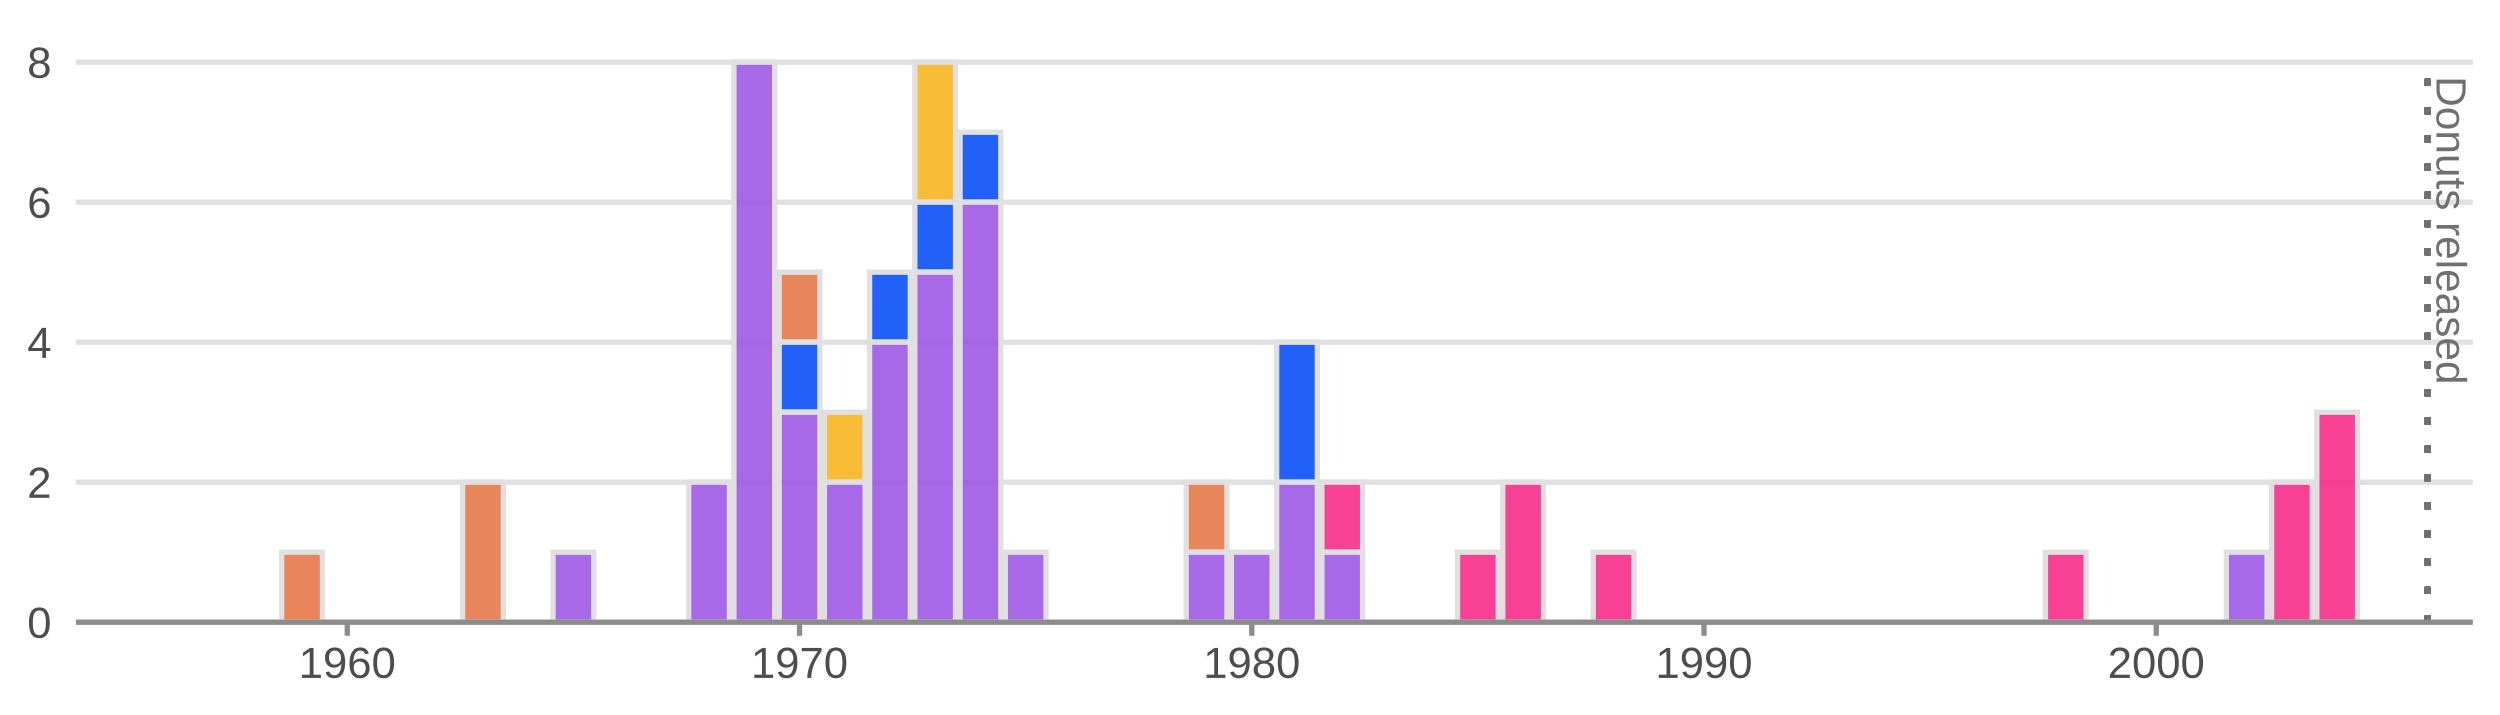
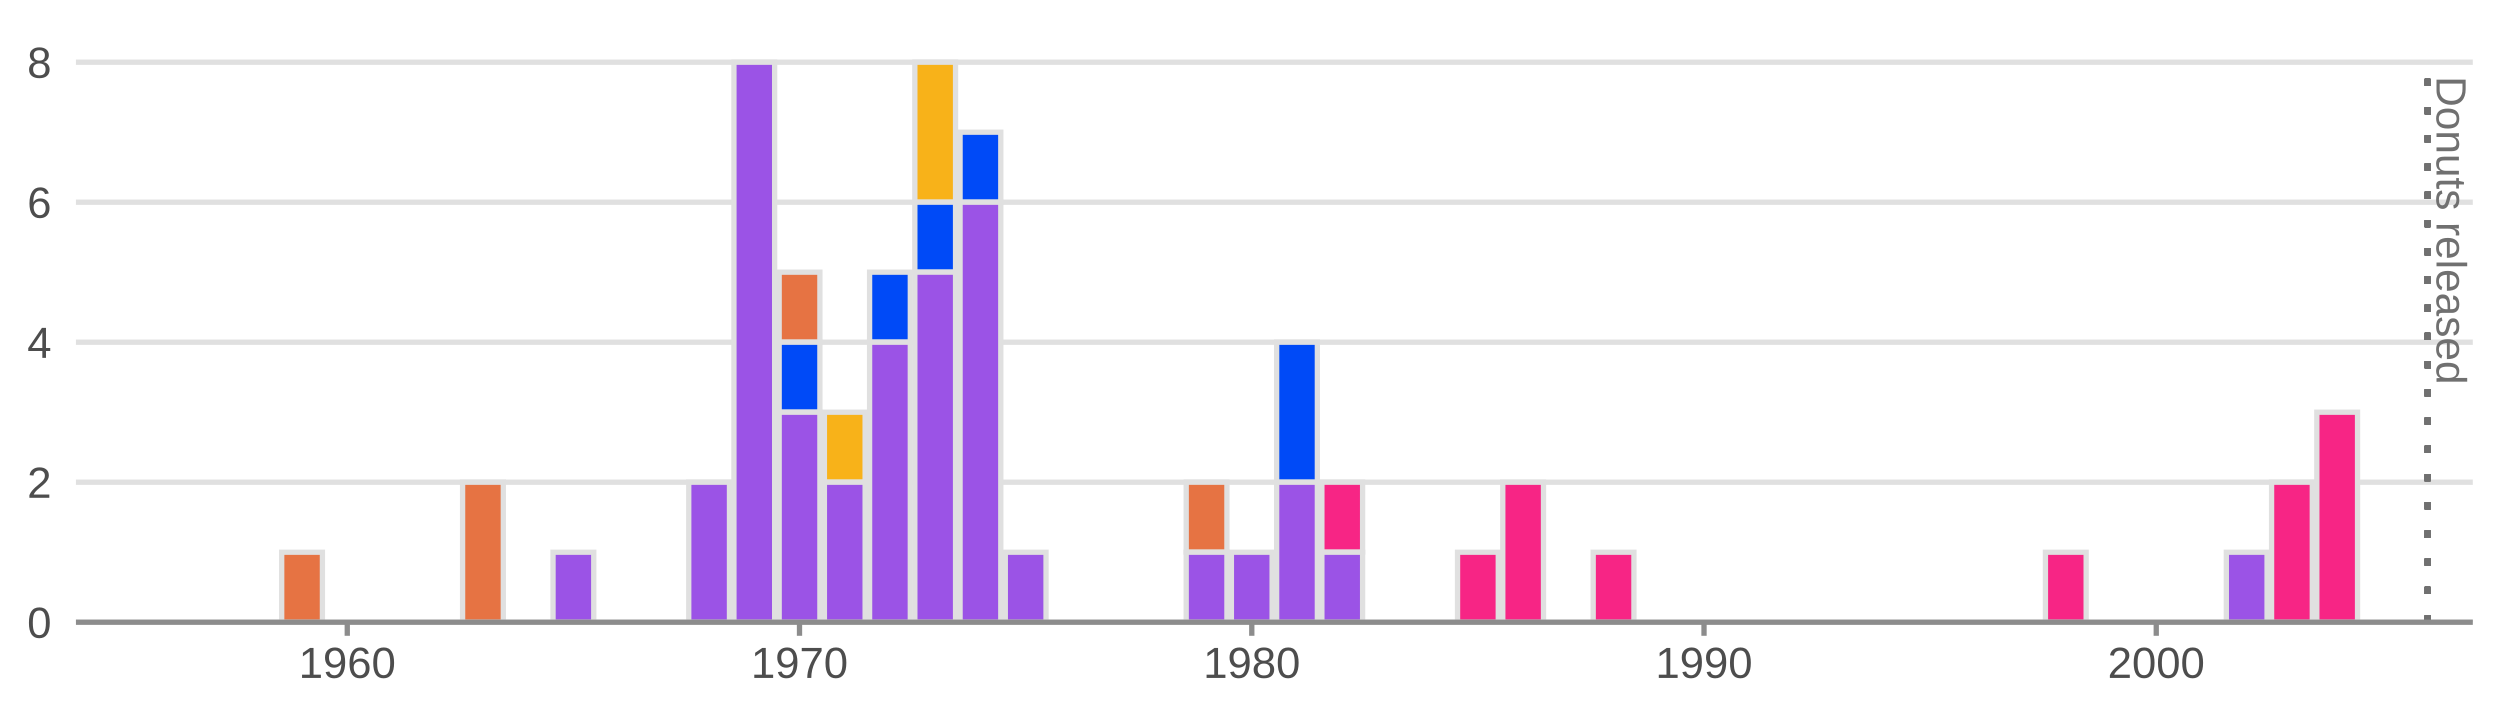
<svg xmlns="http://www.w3.org/2000/svg" class="svglite" width="504.00pt" height="144.00pt" viewBox="0 0 504.00 144.00">
  <defs>
    <style type="text/css">
    .svglite line, .svglite polyline, .svglite polygon, .svglite path, .svglite rect, .svglite circle {
      fill: none;
      stroke: #000000;
      stroke-linecap: round;
      stroke-linejoin: round;
      stroke-miterlimit: 10.00;
    }
    .svglite text {
      white-space: pre;
    }
  </style>
  </defs>
  <rect width="100%" height="100%" style="stroke: none; fill: none;" />
  <defs>
    <clipPath id="cpMC4wMHw1MDQuMDB8MC4wMHwxNDQuMDA=">
      <rect x="0.00" y="0.00" width="504.00" height="144.00" />
    </clipPath>
  </defs>
  <g clip-path="url(#cpMC4wMHw1MDQuMDB8MC4wMHwxNDQuMDA=)">
</g>
  <defs>
    <clipPath id="cpMTUuMzF8NDk4LjUyfDUuNDh8MTI1LjQ0">
      <rect x="15.31" y="5.48" width="483.21" height="119.96" />
    </clipPath>
  </defs>
  <g clip-path="url(#cpMTUuMzF8NDk4LjUyfDUuNDh8MTI1LjQ0)">
    <polyline points="15.31,125.44 498.52,125.44 " style="stroke-width: 1.07; stroke: #E0E0E0; stroke-linecap: butt;" />
    <polyline points="15.31,97.21 498.52,97.21 " style="stroke-width: 1.07; stroke: #E0E0E0; stroke-linecap: butt;" />
    <polyline points="15.31,68.99 498.52,68.99 " style="stroke-width: 1.07; stroke: #E0E0E0; stroke-linecap: butt;" />
    <polyline points="15.31,40.76 498.52,40.76 " style="stroke-width: 1.07; stroke: #E0E0E0; stroke-linecap: butt;" />
    <polyline points="15.31,12.54 498.52,12.54 " style="stroke-width: 1.07; stroke: #E0E0E0; stroke-linecap: butt;" />
-     <rect x="56.79" y="111.33" width="8.21" height="14.11" style="stroke-width: 1.07; stroke: #E0E0E0; stroke-linecap: butt; stroke-linejoin: miter; fill: #E67343; fill-opacity: 0.87;" />
-     <rect x="93.26" y="97.21" width="8.21" height="28.23" style="stroke-width: 1.07; stroke: #E0E0E0; stroke-linecap: butt; stroke-linejoin: miter; fill: #E67343; fill-opacity: 0.87;" />
-     <rect x="157.08" y="54.87" width="8.21" height="14.11" style="stroke-width: 1.07; stroke: #E0E0E0; stroke-linecap: butt; stroke-linejoin: miter; fill: #E67343; fill-opacity: 0.87;" />
-     <rect x="239.14" y="97.21" width="8.21" height="14.11" style="stroke-width: 1.07; stroke: #E0E0E0; stroke-linecap: butt; stroke-linejoin: miter; fill: #E67343; fill-opacity: 0.87;" />
-     <rect x="266.49" y="97.21" width="8.21" height="14.11" style="stroke-width: 1.07; stroke: #E0E0E0; stroke-linecap: butt; stroke-linejoin: miter; fill: #F72585; fill-opacity: 0.87;" />
-     <rect x="293.84" y="111.33" width="8.21" height="14.11" style="stroke-width: 1.07; stroke: #E0E0E0; stroke-linecap: butt; stroke-linejoin: miter; fill: #F72585; fill-opacity: 0.87;" />
-     <rect x="302.96" y="97.21" width="8.21" height="28.23" style="stroke-width: 1.07; stroke: #E0E0E0; stroke-linecap: butt; stroke-linejoin: miter; fill: #F72585; fill-opacity: 0.87;" />
-     <rect x="321.19" y="111.33" width="8.21" height="14.11" style="stroke-width: 1.07; stroke: #E0E0E0; stroke-linecap: butt; stroke-linejoin: miter; fill: #F72585; fill-opacity: 0.87;" />
-     <rect x="412.36" y="111.33" width="8.21" height="14.11" style="stroke-width: 1.07; stroke: #E0E0E0; stroke-linecap: butt; stroke-linejoin: miter; fill: #F72585; fill-opacity: 0.87;" />
-     <rect x="457.95" y="97.21" width="8.21" height="28.23" style="stroke-width: 1.07; stroke: #E0E0E0; stroke-linecap: butt; stroke-linejoin: miter; fill: #F72585; fill-opacity: 0.87;" />
-     <rect x="467.07" y="83.10" width="8.21" height="42.34" style="stroke-width: 1.07; stroke: #E0E0E0; stroke-linecap: butt; stroke-linejoin: miter; fill: #F72585; fill-opacity: 0.87;" />
-     <rect x="166.20" y="83.10" width="8.21" height="14.11" style="stroke-width: 1.07; stroke: #E0E0E0; stroke-linecap: butt; stroke-linejoin: miter; fill: #F8B219; fill-opacity: 0.87;" />
-     <rect x="184.43" y="12.54" width="8.21" height="28.23" style="stroke-width: 1.07; stroke: #E0E0E0; stroke-linecap: butt; stroke-linejoin: miter; fill: #F8B219; fill-opacity: 0.87;" />
-     <rect x="157.08" y="68.99" width="8.21" height="14.11" style="stroke-width: 1.07; stroke: #E0E0E0; stroke-linecap: butt; stroke-linejoin: miter; fill: #004AF7; fill-opacity: 0.87;" />
-     <rect x="175.31" y="54.87" width="8.21" height="14.11" style="stroke-width: 1.07; stroke: #E0E0E0; stroke-linecap: butt; stroke-linejoin: miter; fill: #004AF7; fill-opacity: 0.87;" />
-     <rect x="184.43" y="40.76" width="8.21" height="14.11" style="stroke-width: 1.07; stroke: #E0E0E0; stroke-linecap: butt; stroke-linejoin: miter; fill: #004AF7; fill-opacity: 0.87;" />
-     <rect x="193.55" y="26.65" width="8.21" height="14.11" style="stroke-width: 1.07; stroke: #E0E0E0; stroke-linecap: butt; stroke-linejoin: miter; fill: #004AF7; fill-opacity: 0.87;" />
-     <rect x="257.37" y="68.99" width="8.21" height="28.23" style="stroke-width: 1.07; stroke: #E0E0E0; stroke-linecap: butt; stroke-linejoin: miter; fill: #004AF7; fill-opacity: 0.87;" />
-     <rect x="111.49" y="111.33" width="8.21" height="14.11" style="stroke-width: 1.07; stroke: #E0E0E0; stroke-linecap: butt; stroke-linejoin: miter; fill: #9B53E6; fill-opacity: 0.87;" />
-     <rect x="138.85" y="97.21" width="8.21" height="28.23" style="stroke-width: 1.07; stroke: #E0E0E0; stroke-linecap: butt; stroke-linejoin: miter; fill: #9B53E6; fill-opacity: 0.87;" />
-     <rect x="147.96" y="12.54" width="8.21" height="112.90" style="stroke-width: 1.07; stroke: #E0E0E0; stroke-linecap: butt; stroke-linejoin: miter; fill: #9B53E6; fill-opacity: 0.87;" />
-     <rect x="157.08" y="83.10" width="8.21" height="42.34" style="stroke-width: 1.07; stroke: #E0E0E0; stroke-linecap: butt; stroke-linejoin: miter; fill: #9B53E6; fill-opacity: 0.87;" />
-     <rect x="166.20" y="97.21" width="8.21" height="28.23" style="stroke-width: 1.07; stroke: #E0E0E0; stroke-linecap: butt; stroke-linejoin: miter; fill: #9B53E6; fill-opacity: 0.87;" />
-     <rect x="175.31" y="68.99" width="8.21" height="56.45" style="stroke-width: 1.07; stroke: #E0E0E0; stroke-linecap: butt; stroke-linejoin: miter; fill: #9B53E6; fill-opacity: 0.87;" />
-     <rect x="184.43" y="54.87" width="8.21" height="70.56" style="stroke-width: 1.07; stroke: #E0E0E0; stroke-linecap: butt; stroke-linejoin: miter; fill: #9B53E6; fill-opacity: 0.87;" />
-     <rect x="193.55" y="40.76" width="8.21" height="84.68" style="stroke-width: 1.07; stroke: #E0E0E0; stroke-linecap: butt; stroke-linejoin: miter; fill: #9B53E6; fill-opacity: 0.87;" />
-     <rect x="202.67" y="111.33" width="8.21" height="14.11" style="stroke-width: 1.07; stroke: #E0E0E0; stroke-linecap: butt; stroke-linejoin: miter; fill: #9B53E6; fill-opacity: 0.87;" />
-     <rect x="239.14" y="111.33" width="8.21" height="14.11" style="stroke-width: 1.07; stroke: #E0E0E0; stroke-linecap: butt; stroke-linejoin: miter; fill: #9B53E6; fill-opacity: 0.87;" />
-     <rect x="248.25" y="111.33" width="8.21" height="14.11" style="stroke-width: 1.07; stroke: #E0E0E0; stroke-linecap: butt; stroke-linejoin: miter; fill: #9B53E6; fill-opacity: 0.87;" />
-     <rect x="257.37" y="97.21" width="8.21" height="28.23" style="stroke-width: 1.07; stroke: #E0E0E0; stroke-linecap: butt; stroke-linejoin: miter; fill: #9B53E6; fill-opacity: 0.87;" />
-     <rect x="266.49" y="111.33" width="8.21" height="14.11" style="stroke-width: 1.07; stroke: #E0E0E0; stroke-linecap: butt; stroke-linejoin: miter; fill: #9B53E6; fill-opacity: 0.87;" />
-     <rect x="448.83" y="111.33" width="8.21" height="14.11" style="stroke-width: 1.07; stroke: #E0E0E0; stroke-linecap: butt; stroke-linejoin: miter; fill: #9B53E6; fill-opacity: 0.87;" />
+     <rect x="56.79" y="111.33" width="8.21" height="14.11" style="stroke-width: 1.07; stroke: #E0E0E0; stroke-linecap: butt; stroke-linejoin: miter; fill: #E67343;" />
+     <rect x="93.26" y="97.21" width="8.21" height="28.23" style="stroke-width: 1.07; stroke: #E0E0E0; stroke-linecap: butt; stroke-linejoin: miter; fill: #E67343;" />
+     <rect x="157.08" y="54.87" width="8.21" height="14.11" style="stroke-width: 1.07; stroke: #E0E0E0; stroke-linecap: butt; stroke-linejoin: miter; fill: #E67343;" />
+     <rect x="239.14" y="97.21" width="8.21" height="14.11" style="stroke-width: 1.07; stroke: #E0E0E0; stroke-linecap: butt; stroke-linejoin: miter; fill: #E67343;" />
+     <rect x="266.49" y="97.21" width="8.21" height="14.11" style="stroke-width: 1.07; stroke: #E0E0E0; stroke-linecap: butt; stroke-linejoin: miter; fill: #F72585;" />
+     <rect x="293.84" y="111.33" width="8.21" height="14.11" style="stroke-width: 1.07; stroke: #E0E0E0; stroke-linecap: butt; stroke-linejoin: miter; fill: #F72585;" />
+     <rect x="302.96" y="97.21" width="8.21" height="28.23" style="stroke-width: 1.07; stroke: #E0E0E0; stroke-linecap: butt; stroke-linejoin: miter; fill: #F72585;" />
+     <rect x="321.19" y="111.33" width="8.21" height="14.11" style="stroke-width: 1.07; stroke: #E0E0E0; stroke-linecap: butt; stroke-linejoin: miter; fill: #F72585;" />
+     <rect x="412.36" y="111.33" width="8.21" height="14.11" style="stroke-width: 1.07; stroke: #E0E0E0; stroke-linecap: butt; stroke-linejoin: miter; fill: #F72585;" />
+     <rect x="457.95" y="97.21" width="8.21" height="28.23" style="stroke-width: 1.07; stroke: #E0E0E0; stroke-linecap: butt; stroke-linejoin: miter; fill: #F72585;" />
+     <rect x="467.07" y="83.10" width="8.21" height="42.34" style="stroke-width: 1.07; stroke: #E0E0E0; stroke-linecap: butt; stroke-linejoin: miter; fill: #F72585;" />
+     <rect x="166.20" y="83.10" width="8.21" height="14.11" style="stroke-width: 1.07; stroke: #E0E0E0; stroke-linecap: butt; stroke-linejoin: miter; fill: #F8B219;" />
+     <rect x="184.43" y="12.54" width="8.21" height="28.23" style="stroke-width: 1.07; stroke: #E0E0E0; stroke-linecap: butt; stroke-linejoin: miter; fill: #F8B219;" />
+     <rect x="157.08" y="68.99" width="8.21" height="14.11" style="stroke-width: 1.07; stroke: #E0E0E0; stroke-linecap: butt; stroke-linejoin: miter; fill: #004AF7;" />
+     <rect x="175.31" y="54.87" width="8.21" height="14.11" style="stroke-width: 1.07; stroke: #E0E0E0; stroke-linecap: butt; stroke-linejoin: miter; fill: #004AF7;" />
+     <rect x="184.43" y="40.76" width="8.21" height="14.11" style="stroke-width: 1.07; stroke: #E0E0E0; stroke-linecap: butt; stroke-linejoin: miter; fill: #004AF7;" />
+     <rect x="193.55" y="26.65" width="8.21" height="14.11" style="stroke-width: 1.07; stroke: #E0E0E0; stroke-linecap: butt; stroke-linejoin: miter; fill: #004AF7;" />
+     <rect x="257.37" y="68.99" width="8.21" height="28.23" style="stroke-width: 1.07; stroke: #E0E0E0; stroke-linecap: butt; stroke-linejoin: miter; fill: #004AF7;" />
+     <rect x="111.49" y="111.33" width="8.21" height="14.11" style="stroke-width: 1.07; stroke: #E0E0E0; stroke-linecap: butt; stroke-linejoin: miter; fill: #9B53E6;" />
+     <rect x="138.85" y="97.21" width="8.21" height="28.23" style="stroke-width: 1.07; stroke: #E0E0E0; stroke-linecap: butt; stroke-linejoin: miter; fill: #9B53E6;" />
+     <rect x="147.96" y="12.54" width="8.21" height="112.90" style="stroke-width: 1.07; stroke: #E0E0E0; stroke-linecap: butt; stroke-linejoin: miter; fill: #9B53E6;" />
+     <rect x="157.08" y="83.10" width="8.21" height="42.34" style="stroke-width: 1.07; stroke: #E0E0E0; stroke-linecap: butt; stroke-linejoin: miter; fill: #9B53E6;" />
+     <rect x="166.20" y="97.21" width="8.21" height="28.23" style="stroke-width: 1.07; stroke: #E0E0E0; stroke-linecap: butt; stroke-linejoin: miter; fill: #9B53E6;" />
+     <rect x="175.31" y="68.99" width="8.21" height="56.45" style="stroke-width: 1.07; stroke: #E0E0E0; stroke-linecap: butt; stroke-linejoin: miter; fill: #9B53E6;" />
+     <rect x="184.43" y="54.87" width="8.21" height="70.56" style="stroke-width: 1.07; stroke: #E0E0E0; stroke-linecap: butt; stroke-linejoin: miter; fill: #9B53E6;" />
+     <rect x="193.55" y="40.76" width="8.21" height="84.68" style="stroke-width: 1.07; stroke: #E0E0E0; stroke-linecap: butt; stroke-linejoin: miter; fill: #9B53E6;" />
+     <rect x="202.67" y="111.33" width="8.21" height="14.11" style="stroke-width: 1.07; stroke: #E0E0E0; stroke-linecap: butt; stroke-linejoin: miter; fill: #9B53E6;" />
+     <rect x="239.14" y="111.33" width="8.21" height="14.11" style="stroke-width: 1.07; stroke: #E0E0E0; stroke-linecap: butt; stroke-linejoin: miter; fill: #9B53E6;" />
+     <rect x="248.25" y="111.33" width="8.21" height="14.11" style="stroke-width: 1.07; stroke: #E0E0E0; stroke-linecap: butt; stroke-linejoin: miter; fill: #9B53E6;" />
+     <rect x="257.37" y="97.21" width="8.21" height="28.23" style="stroke-width: 1.07; stroke: #E0E0E0; stroke-linecap: butt; stroke-linejoin: miter; fill: #9B53E6;" />
+     <rect x="266.49" y="111.33" width="8.21" height="14.11" style="stroke-width: 1.07; stroke: #E0E0E0; stroke-linecap: butt; stroke-linejoin: miter; fill: #9B53E6;" />
+     <rect x="448.83" y="111.33" width="8.21" height="14.11" style="stroke-width: 1.07; stroke: #E0E0E0; stroke-linecap: butt; stroke-linejoin: miter; fill: #9B53E6;" />
    <line x1="489.40" y1="125.44" x2="489.40" y2="12.54" style="stroke-width: 1.07; stroke: #707070; stroke-dasharray: 1.42,4.27; stroke-linecap: butt;" />
    <line x1="489.40" y1="125.44" x2="489.40" y2="12.54" style="stroke-width: 1.07; stroke: #707070; stroke-dasharray: 1.42,4.27; stroke-linecap: butt;" />
    <line x1="489.40" y1="125.44" x2="489.40" y2="12.54" style="stroke-width: 1.07; stroke: #707070; stroke-dasharray: 1.42,4.27; stroke-linecap: butt;" />
    <line x1="489.40" y1="125.44" x2="489.40" y2="12.54" style="stroke-width: 1.07; stroke: #707070; stroke-dasharray: 1.42,4.27; stroke-linecap: butt;" />
    <line x1="489.40" y1="125.44" x2="489.40" y2="12.54" style="stroke-width: 1.07; stroke: #707070; stroke-dasharray: 1.42,4.27; stroke-linecap: butt;" />
    <line x1="489.40" y1="125.44" x2="489.40" y2="12.54" style="stroke-width: 1.07; stroke: #707070; stroke-dasharray: 1.42,4.27; stroke-linecap: butt;" />
    <line x1="489.40" y1="125.44" x2="489.40" y2="12.54" style="stroke-width: 1.07; stroke: #707070; stroke-dasharray: 1.42,4.27; stroke-linecap: butt;" />
    <line x1="489.40" y1="125.44" x2="489.40" y2="12.54" style="stroke-width: 1.07; stroke: #707070; stroke-dasharray: 1.42,4.27; stroke-linecap: butt;" />
    <line x1="489.40" y1="125.44" x2="489.40" y2="12.54" style="stroke-width: 1.07; stroke: #707070; stroke-dasharray: 1.42,4.27; stroke-linecap: butt;" />
    <line x1="489.40" y1="125.44" x2="489.40" y2="12.54" style="stroke-width: 1.07; stroke: #707070; stroke-dasharray: 1.42,4.27; stroke-linecap: butt;" />
    <line x1="489.40" y1="125.44" x2="489.40" y2="12.54" style="stroke-width: 1.07; stroke: #707070; stroke-dasharray: 1.42,4.27; stroke-linecap: butt;" />
    <line x1="489.40" y1="125.44" x2="489.40" y2="12.54" style="stroke-width: 1.07; stroke: #707070; stroke-dasharray: 1.42,4.27; stroke-linecap: butt;" />
    <line x1="489.40" y1="125.44" x2="489.40" y2="12.54" style="stroke-width: 1.07; stroke: #707070; stroke-dasharray: 1.42,4.27; stroke-linecap: butt;" />
    <line x1="489.40" y1="125.44" x2="489.40" y2="12.54" style="stroke-width: 1.07; stroke: #707070; stroke-dasharray: 1.42,4.27; stroke-linecap: butt;" />
    <line x1="489.40" y1="125.44" x2="489.40" y2="12.54" style="stroke-width: 1.07; stroke: #707070; stroke-dasharray: 1.42,4.27; stroke-linecap: butt;" />
    <line x1="489.40" y1="125.44" x2="489.40" y2="12.54" style="stroke-width: 1.07; stroke: #707070; stroke-dasharray: 1.42,4.27; stroke-linecap: butt;" />
    <line x1="489.40" y1="125.44" x2="489.40" y2="12.54" style="stroke-width: 1.07; stroke: #707070; stroke-dasharray: 1.42,4.27; stroke-linecap: butt;" />
    <line x1="489.40" y1="125.44" x2="489.40" y2="12.54" style="stroke-width: 1.07; stroke: #707070; stroke-dasharray: 1.42,4.27; stroke-linecap: butt;" />
    <line x1="489.40" y1="125.44" x2="489.40" y2="12.54" style="stroke-width: 1.07; stroke: #707070; stroke-dasharray: 1.42,4.27; stroke-linecap: butt;" />
    <line x1="489.40" y1="125.44" x2="489.40" y2="12.54" style="stroke-width: 1.07; stroke: #707070; stroke-dasharray: 1.42,4.27; stroke-linecap: butt;" />
    <line x1="489.40" y1="125.44" x2="489.40" y2="12.54" style="stroke-width: 1.07; stroke: #707070; stroke-dasharray: 1.42,4.27; stroke-linecap: butt;" />
    <line x1="489.40" y1="125.44" x2="489.40" y2="12.54" style="stroke-width: 1.07; stroke: #707070; stroke-dasharray: 1.42,4.27; stroke-linecap: butt;" />
    <line x1="489.40" y1="125.44" x2="489.40" y2="12.54" style="stroke-width: 1.07; stroke: #707070; stroke-dasharray: 1.42,4.27; stroke-linecap: butt;" />
    <line x1="489.40" y1="125.44" x2="489.40" y2="12.54" style="stroke-width: 1.07; stroke: #707070; stroke-dasharray: 1.42,4.27; stroke-linecap: butt;" />
    <line x1="489.40" y1="125.44" x2="489.40" y2="12.54" style="stroke-width: 1.07; stroke: #707070; stroke-dasharray: 1.42,4.27; stroke-linecap: butt;" />
    <line x1="489.40" y1="125.44" x2="489.40" y2="12.54" style="stroke-width: 1.07; stroke: #707070; stroke-dasharray: 1.42,4.27; stroke-linecap: butt;" />
    <line x1="489.40" y1="125.44" x2="489.40" y2="12.54" style="stroke-width: 1.07; stroke: #707070; stroke-dasharray: 1.42,4.27; stroke-linecap: butt;" />
    <line x1="489.40" y1="125.44" x2="489.40" y2="12.54" style="stroke-width: 1.07; stroke: #707070; stroke-dasharray: 1.42,4.27; stroke-linecap: butt;" />
    <line x1="489.40" y1="125.44" x2="489.40" y2="12.54" style="stroke-width: 1.07; stroke: #707070; stroke-dasharray: 1.42,4.27; stroke-linecap: butt;" />
    <line x1="489.40" y1="125.44" x2="489.40" y2="12.54" style="stroke-width: 1.07; stroke: #707070; stroke-dasharray: 1.42,4.27; stroke-linecap: butt;" />
    <line x1="489.40" y1="125.44" x2="489.40" y2="12.54" style="stroke-width: 1.07; stroke: #707070; stroke-dasharray: 1.42,4.27; stroke-linecap: butt;" />
    <line x1="489.40" y1="125.44" x2="489.40" y2="12.54" style="stroke-width: 1.07; stroke: #707070; stroke-dasharray: 1.42,4.27; stroke-linecap: butt;" />
    <line x1="489.40" y1="125.44" x2="489.40" y2="12.54" style="stroke-width: 1.07; stroke: #707070; stroke-dasharray: 1.42,4.27; stroke-linecap: butt;" />
    <line x1="489.40" y1="125.44" x2="489.40" y2="12.54" style="stroke-width: 1.07; stroke: #707070; stroke-dasharray: 1.42,4.27; stroke-linecap: butt;" />
    <line x1="489.40" y1="125.44" x2="489.40" y2="12.54" style="stroke-width: 1.07; stroke: #707070; stroke-dasharray: 1.42,4.27; stroke-linecap: butt;" />
    <line x1="489.40" y1="125.44" x2="489.40" y2="12.54" style="stroke-width: 1.07; stroke: #707070; stroke-dasharray: 1.42,4.27; stroke-linecap: butt;" />
    <line x1="489.40" y1="125.44" x2="489.40" y2="12.54" style="stroke-width: 1.07; stroke: #707070; stroke-dasharray: 1.42,4.27; stroke-linecap: butt;" />
    <line x1="489.40" y1="125.44" x2="489.40" y2="12.54" style="stroke-width: 1.07; stroke: #707070; stroke-dasharray: 1.42,4.27; stroke-linecap: butt;" />
    <line x1="489.40" y1="125.44" x2="489.40" y2="12.54" style="stroke-width: 1.07; stroke: #707070; stroke-dasharray: 1.42,4.27; stroke-linecap: butt;" />
    <line x1="489.40" y1="125.44" x2="489.40" y2="12.54" style="stroke-width: 1.07; stroke: #707070; stroke-dasharray: 1.42,4.27; stroke-linecap: butt;" />
    <line x1="489.40" y1="125.44" x2="489.40" y2="12.54" style="stroke-width: 1.07; stroke: #707070; stroke-dasharray: 1.42,4.27; stroke-linecap: butt;" />
    <line x1="489.40" y1="125.44" x2="489.40" y2="12.54" style="stroke-width: 1.07; stroke: #707070; stroke-dasharray: 1.42,4.27; stroke-linecap: butt;" />
    <line x1="489.40" y1="125.44" x2="489.40" y2="12.54" style="stroke-width: 1.07; stroke: #707070; stroke-dasharray: 1.42,4.27; stroke-linecap: butt;" />
    <line x1="489.40" y1="125.44" x2="489.40" y2="12.54" style="stroke-width: 1.07; stroke: #707070; stroke-dasharray: 1.42,4.27; stroke-linecap: butt;" />
    <line x1="489.40" y1="125.44" x2="489.40" y2="12.54" style="stroke-width: 1.07; stroke: #707070; stroke-dasharray: 1.42,4.27; stroke-linecap: butt;" />
    <line x1="489.40" y1="125.44" x2="489.40" y2="12.54" style="stroke-width: 1.07; stroke: #707070; stroke-dasharray: 1.42,4.27; stroke-linecap: butt;" />
    <line x1="489.40" y1="125.44" x2="489.40" y2="12.54" style="stroke-width: 1.07; stroke: #707070; stroke-dasharray: 1.42,4.27; stroke-linecap: butt;" />
    <line x1="489.40" y1="125.44" x2="489.40" y2="12.54" style="stroke-width: 1.07; stroke: #707070; stroke-dasharray: 1.42,4.27; stroke-linecap: butt;" />
    <line x1="489.40" y1="125.44" x2="489.40" y2="12.54" style="stroke-width: 1.07; stroke: #707070; stroke-dasharray: 1.42,4.27; stroke-linecap: butt;" />
    <line x1="489.40" y1="125.44" x2="489.40" y2="12.54" style="stroke-width: 1.07; stroke: #707070; stroke-dasharray: 1.42,4.27; stroke-linecap: butt;" />
    <line x1="489.40" y1="125.44" x2="489.40" y2="12.54" style="stroke-width: 1.07; stroke: #707070; stroke-dasharray: 1.42,4.27; stroke-linecap: butt;" />
    <line x1="489.40" y1="125.44" x2="489.40" y2="12.54" style="stroke-width: 1.07; stroke: #707070; stroke-dasharray: 1.42,4.27; stroke-linecap: butt;" />
    <line x1="489.40" y1="125.44" x2="489.40" y2="12.54" style="stroke-width: 1.07; stroke: #707070; stroke-dasharray: 1.42,4.27; stroke-linecap: butt;" />
    <line x1="489.40" y1="125.44" x2="489.40" y2="12.54" style="stroke-width: 1.07; stroke: #707070; stroke-dasharray: 1.42,4.27; stroke-linecap: butt;" />
    <line x1="489.40" y1="125.44" x2="489.40" y2="12.54" style="stroke-width: 1.07; stroke: #707070; stroke-dasharray: 1.42,4.27; stroke-linecap: butt;" />
    <line x1="489.40" y1="125.44" x2="489.40" y2="12.54" style="stroke-width: 1.07; stroke: #707070; stroke-dasharray: 1.42,4.27; stroke-linecap: butt;" />
    <line x1="489.40" y1="125.44" x2="489.40" y2="12.54" style="stroke-width: 1.07; stroke: #707070; stroke-dasharray: 1.42,4.27; stroke-linecap: butt;" />
    <line x1="489.40" y1="125.44" x2="489.40" y2="12.54" style="stroke-width: 1.07; stroke: #707070; stroke-dasharray: 1.42,4.27; stroke-linecap: butt;" />
    <line x1="489.40" y1="125.44" x2="489.40" y2="12.54" style="stroke-width: 1.07; stroke: #707070; stroke-dasharray: 1.42,4.27; stroke-linecap: butt;" />
    <line x1="489.40" y1="125.44" x2="489.40" y2="12.54" style="stroke-width: 1.07; stroke: #707070; stroke-dasharray: 1.42,4.27; stroke-linecap: butt;" />
    <line x1="489.40" y1="125.44" x2="489.40" y2="12.54" style="stroke-width: 1.07; stroke: #707070; stroke-dasharray: 1.42,4.27; stroke-linecap: butt;" />
    <line x1="489.40" y1="125.44" x2="489.40" y2="12.54" style="stroke-width: 1.07; stroke: #707070; stroke-dasharray: 1.42,4.27; stroke-linecap: butt;" />
    <line x1="489.40" y1="125.44" x2="489.40" y2="12.54" style="stroke-width: 1.07; stroke: #707070; stroke-dasharray: 1.42,4.27; stroke-linecap: butt;" />
    <line x1="489.40" y1="125.44" x2="489.40" y2="12.54" style="stroke-width: 1.07; stroke: #707070; stroke-dasharray: 1.42,4.27; stroke-linecap: butt;" />
    <text transform="translate(491.20,15.36) rotate(90)" style="font-size: 8.54px;fill: #707070; font-family: &quot;Arial&quot;;" textLength="27.04px" lengthAdjust="spacingAndGlyphs">Donuts</text>
    <text transform="translate(491.20,44.76) rotate(90)" style="font-size: 8.54px;fill: #707070; font-family: &quot;Arial&quot;;" textLength="32.73px" lengthAdjust="spacingAndGlyphs">released</text>
  </g>
  <g clip-path="url(#cpMC4wMHw1MDQuMDB8MC4wMHwxNDQuMDA=)">
    <text x="10.38" y="128.59" text-anchor="end" style="font-size: 8.80px;fill: #4D4D4D; font-family: &quot;Arial&quot;;" textLength="4.90px" lengthAdjust="spacingAndGlyphs">0</text>
    <text x="10.38" y="100.36" text-anchor="end" style="font-size: 8.80px;fill: #4D4D4D; font-family: &quot;Arial&quot;;" textLength="4.90px" lengthAdjust="spacingAndGlyphs">2</text>
    <text x="10.38" y="72.14" text-anchor="end" style="font-size: 8.80px;fill: #4D4D4D; font-family: &quot;Arial&quot;;" textLength="4.90px" lengthAdjust="spacingAndGlyphs">4</text>
    <text x="10.38" y="43.91" text-anchor="end" style="font-size: 8.80px;fill: #4D4D4D; font-family: &quot;Arial&quot;;" textLength="4.90px" lengthAdjust="spacingAndGlyphs">6</text>
    <text x="10.38" y="15.69" text-anchor="end" style="font-size: 8.80px;fill: #4D4D4D; font-family: &quot;Arial&quot;;" textLength="4.90px" lengthAdjust="spacingAndGlyphs">8</text>
    <polyline points="15.31,125.44 498.52,125.44 " style="stroke-width: 1.07; stroke: #8C8C8C; stroke-linecap: butt;" />
    <polyline points="70.01,128.18 70.01,125.44 " style="stroke-width: 1.07; stroke: #8C8C8C; stroke-linecap: butt;" />
    <polyline points="161.18,128.18 161.18,125.44 " style="stroke-width: 1.07; stroke: #8C8C8C; stroke-linecap: butt;" />
    <polyline points="252.36,128.18 252.36,125.44 " style="stroke-width: 1.07; stroke: #8C8C8C; stroke-linecap: butt;" />
    <polyline points="343.53,128.18 343.53,125.44 " style="stroke-width: 1.07; stroke: #8C8C8C; stroke-linecap: butt;" />
    <polyline points="434.70,128.18 434.70,125.44 " style="stroke-width: 1.07; stroke: #8C8C8C; stroke-linecap: butt;" />
    <text x="70.01" y="136.67" text-anchor="middle" style="font-size: 8.80px;fill: #4D4D4D; font-family: &quot;Arial&quot;;" textLength="19.58px" lengthAdjust="spacingAndGlyphs">1960</text>
    <text x="161.18" y="136.67" text-anchor="middle" style="font-size: 8.80px;fill: #4D4D4D; font-family: &quot;Arial&quot;;" textLength="19.58px" lengthAdjust="spacingAndGlyphs">1970</text>
    <text x="252.36" y="136.67" text-anchor="middle" style="font-size: 8.80px;fill: #4D4D4D; font-family: &quot;Arial&quot;;" textLength="19.58px" lengthAdjust="spacingAndGlyphs">1980</text>
    <text x="343.53" y="136.67" text-anchor="middle" style="font-size: 8.80px;fill: #4D4D4D; font-family: &quot;Arial&quot;;" textLength="19.58px" lengthAdjust="spacingAndGlyphs">1990</text>
    <text x="434.70" y="136.67" text-anchor="middle" style="font-size: 8.80px;fill: #4D4D4D; font-family: &quot;Arial&quot;;" textLength="19.58px" lengthAdjust="spacingAndGlyphs">2000</text>
  </g>
</svg>
